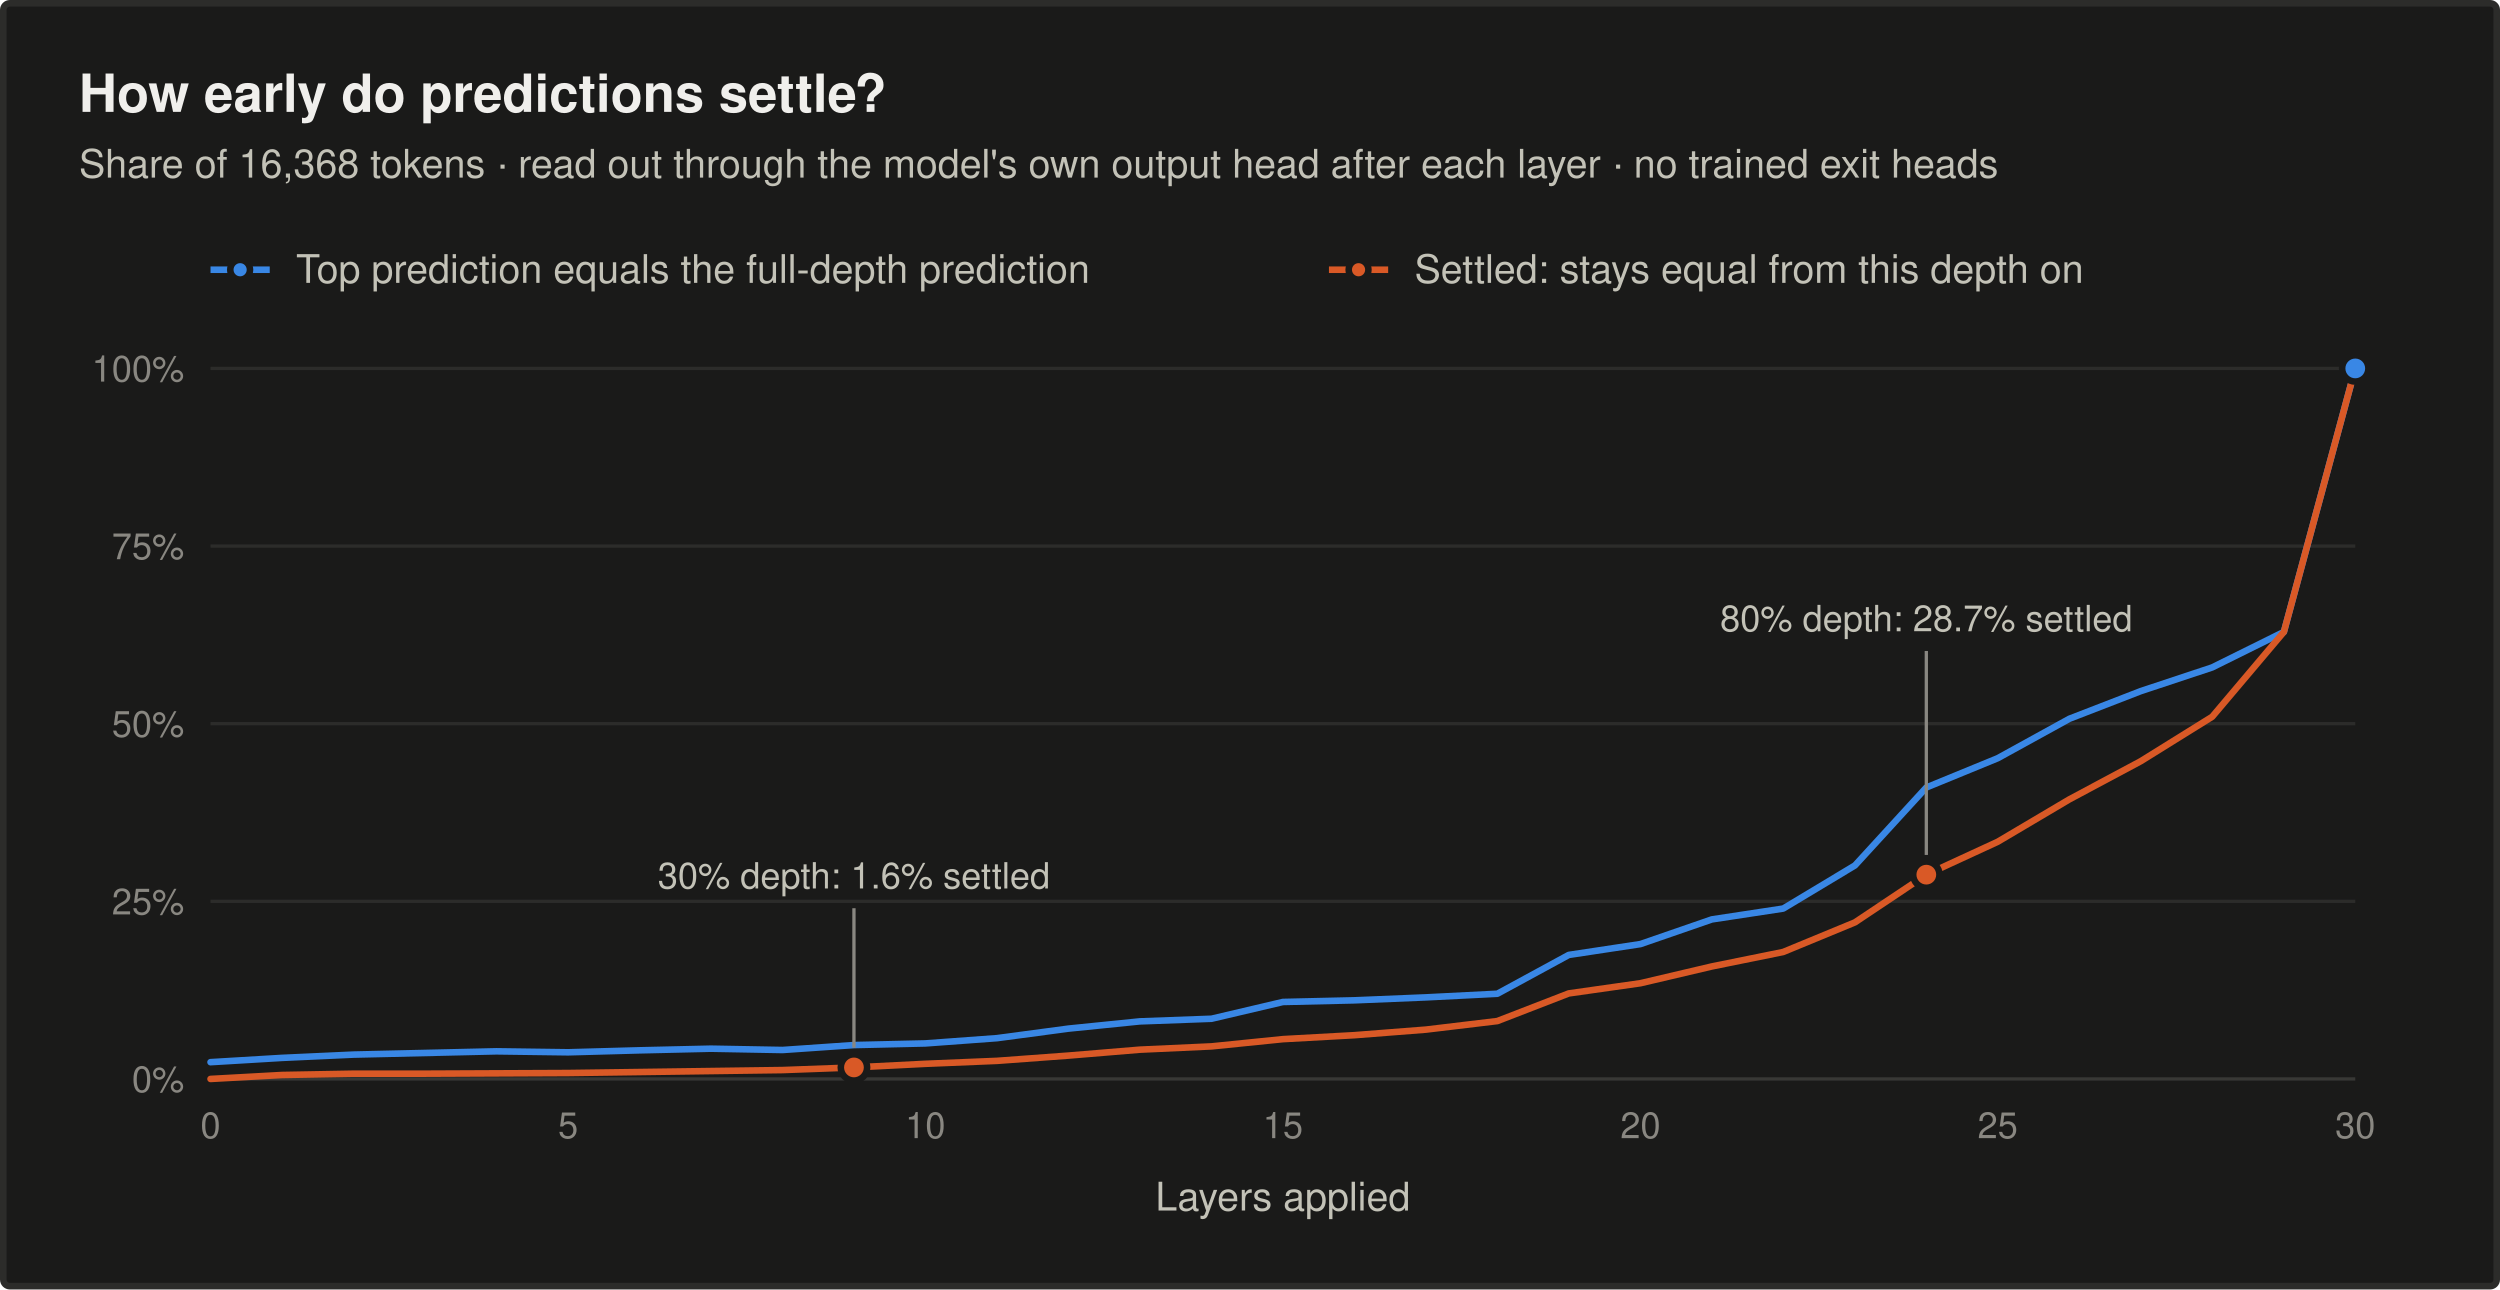
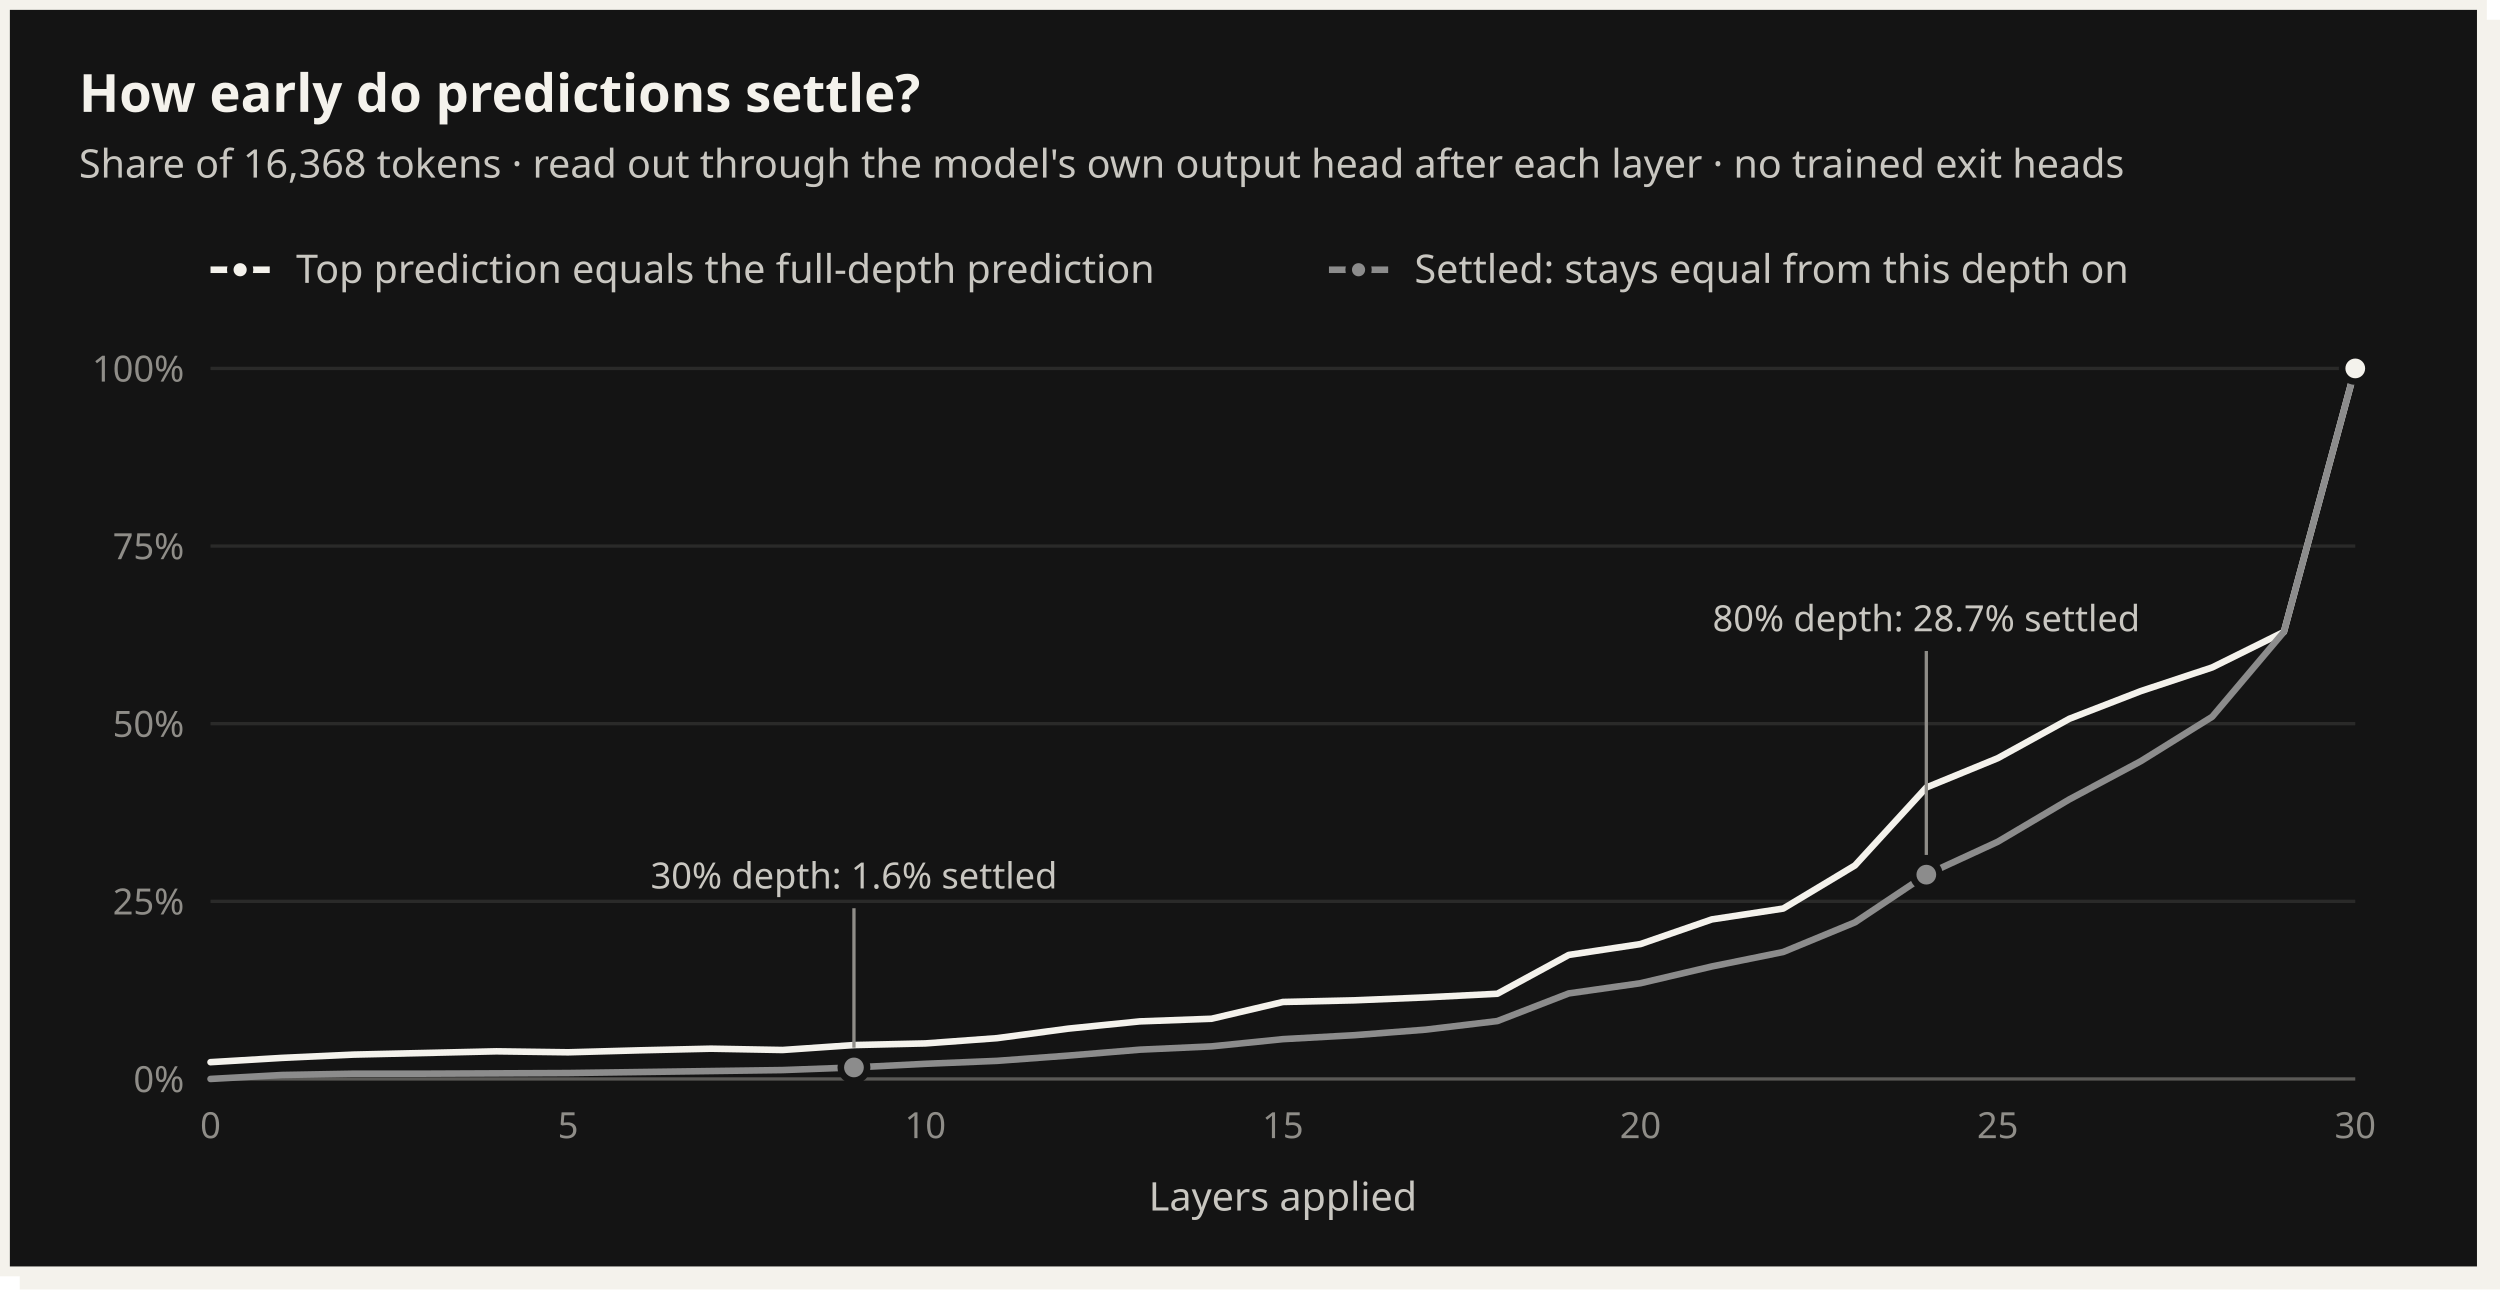
- <svg xmlns="http://www.w3.org/2000/svg" viewBox="0 0 760 392" width="760" height="392" role="img" font-family="system-ui, -apple-system, &quot;Segoe UI&quot;, Helvetica, Arial, sans-serif">
-   <rect x="1" y="1" width="758" height="390" rx="2" stroke-width="2" fill="#1a1a19" stroke="#2c2c2a" />
-   <text x="24.0" y="34.0" font-size="16" font-weight="600" fill="#f0efec" text-anchor="start">How early do predictions settle?</text>
-   <text x="24.0" y="54.0" font-size="12" font-weight="400" fill="#c3c2b7" text-anchor="start">Share of 16,368 tokens · read out through the model's own output head after each layer · no trained exit heads</text>
-   <line x1="64.0" y1="82.0" x2="82.0" y2="82.0" stroke="#3987e5" stroke-width="2" />
-   <circle cx="73.0" cy="82.0" r="3" fill="#3987e5" stroke="#1a1a19" stroke-width="2" />
-   <text x="90.0" y="86.0" font-size="12" font-weight="400" fill="#c3c2b7" text-anchor="start">Top prediction equals the full-depth prediction</text>
-   <line x1="404.0" y1="82.0" x2="422.0" y2="82.0" stroke="#d95926" stroke-width="2" />
-   <circle cx="413.0" cy="82.0" r="3" fill="#d95926" stroke="#1a1a19" stroke-width="2" />
-   <text x="430.0" y="86.0" font-size="12" font-weight="400" fill="#c3c2b7" text-anchor="start">Settled: stays equal from this depth on</text>
-   <line x1="64.0" y1="328.0" x2="716.0" y2="328.0" stroke="#383835" stroke-width="1" />
-   <text x="56.0" y="332.0" font-size="11" font-weight="400" fill="#898781" text-anchor="end">0%</text>
-   <line x1="64.0" y1="274.0" x2="716.0" y2="274.0" stroke="#2c2c2a" stroke-width="1" />
-   <text x="56.0" y="278.0" font-size="11" font-weight="400" fill="#898781" text-anchor="end">25%</text>
-   <line x1="64.0" y1="220.0" x2="716.0" y2="220.0" stroke="#2c2c2a" stroke-width="1" />
-   <text x="56.0" y="224.0" font-size="11" font-weight="400" fill="#898781" text-anchor="end">50%</text>
-   <line x1="64.0" y1="166.0" x2="716.0" y2="166.0" stroke="#2c2c2a" stroke-width="1" />
-   <text x="56.0" y="170.0" font-size="11" font-weight="400" fill="#898781" text-anchor="end">75%</text>
-   <line x1="64.0" y1="112.0" x2="716.0" y2="112.0" stroke="#2c2c2a" stroke-width="1" />
-   <text x="56.0" y="116.0" font-size="11" font-weight="400" fill="#898781" text-anchor="end">100%</text>
-   <text x="64.0" y="346.0" font-size="11" font-weight="400" fill="#898781" text-anchor="middle">0</text>
-   <text x="172.7" y="346.0" font-size="11" font-weight="400" fill="#898781" text-anchor="middle">5</text>
-   <text x="281.3" y="346.0" font-size="11" font-weight="400" fill="#898781" text-anchor="middle">10</text>
-   <text x="390.0" y="346.0" font-size="11" font-weight="400" fill="#898781" text-anchor="middle">15</text>
-   <text x="498.7" y="346.0" font-size="11" font-weight="400" fill="#898781" text-anchor="middle">20</text>
-   <text x="607.3" y="346.0" font-size="11" font-weight="400" fill="#898781" text-anchor="middle">25</text>
-   <text x="716.0" y="346.0" font-size="11" font-weight="400" fill="#898781" text-anchor="middle">30</text>
-   <text x="390.0" y="368.0" font-size="12" font-weight="400" fill="#c3c2b7" text-anchor="middle">Layers applied</text>
-   <polyline points="64.0,322.9 85.7,321.6 107.5,320.6 129.2,320.1 150.9,319.6 172.7,319.9 194.4,319.3 216.1,318.8 237.9,319.2 259.6,317.7 281.3,317.2 303.1,315.6 324.8,312.7 346.5,310.5 368.3,309.7 390.0,304.6 411.7,304.1 433.5,303.2 455.2,302.1 476.9,290.3 498.7,287.0 520.4,279.5 542.1,276.2 563.9,263.1 585.6,239.4 607.3,230.5 629.1,218.5 650.8,210.1 672.5,202.9 694.3,192.1 716.0,112.0" fill="none" stroke="#3987e5" stroke-width="2" stroke-linejoin="round" stroke-linecap="round" />
-   <polyline points="64.0,328.0 85.7,326.8 107.5,326.4 129.2,326.4 150.9,326.3 172.7,326.2 194.4,325.9 216.1,325.6 237.9,325.3 259.6,324.5 281.3,323.4 303.1,322.5 324.8,320.9 346.5,319.1 368.3,318.1 390.0,315.9 411.7,314.7 433.5,313.0 455.2,310.4 476.9,302.0 498.7,298.9 520.4,293.8 542.1,289.4 563.9,280.4 585.6,265.9 607.3,255.9 629.1,243.0 650.8,231.4 672.5,217.9 694.3,192.1 716.0,112.0" fill="none" stroke="#d95926" stroke-width="2" stroke-linejoin="round" stroke-linecap="round" />
-   <line x1="259.6" y1="276.1" x2="259.6" y2="318.5" stroke="#898781" stroke-width="1" />
-   <circle cx="259.6" cy="324.5" r="4" fill="#d95926" stroke="#1a1a19" stroke-width="2" />
-   <text x="259.6" y="270.1" font-size="11" font-weight="400" fill="#c3c2b7" text-anchor="middle">30% depth: 1.6% settled</text>
-   <line x1="585.6" y1="197.9" x2="585.6" y2="259.9" stroke="#898781" stroke-width="1" />
-   <circle cx="585.6" cy="265.9" r="4" fill="#d95926" stroke="#1a1a19" stroke-width="2" />
-   <text x="585.6" y="191.9" font-size="11" font-weight="400" fill="#c3c2b7" text-anchor="middle">80% depth: 28.7% settled</text>
-   <circle cx="716.0" cy="112.0" r="4" fill="#3987e5" stroke="#1a1a19" stroke-width="2" />
+ <svg xmlns="http://www.w3.org/2000/svg" viewBox="0 0 760 392" width="760" height="392" role="img" font-family="&quot;Chakra Petch&quot;, Bahnschrift, &quot;Arial Narrow&quot;, &quot;Segoe UI&quot;, sans-serif">
+   <rect x="6" y="6" width="754" height="386" fill="#f4f2ec" />
+   <rect x="1.5" y="1.5" width="753" height="385" stroke-width="3" fill="#141414" stroke="#f4f2ec" />
+   <text x="24.0" y="34.0" font-size="16" font-weight="700" fill="#f4f2ec" text-anchor="start">How early do predictions settle?</text>
+   <text x="24.0" y="54.0" font-size="12" font-weight="400" fill="#c9c7c1" text-anchor="start">Share of 16,368 tokens · read out through the model's own output head after each layer · no trained exit heads</text>
+   <line x1="64.0" y1="82.0" x2="82.0" y2="82.0" stroke="#f4f2ec" stroke-width="2" />
+   <circle cx="73.0" cy="82.0" r="3" fill="#f4f2ec" stroke="#141414" stroke-width="2" />
+   <text x="90.0" y="86.0" font-size="12" font-weight="400" fill="#c9c7c1" text-anchor="start">Top prediction equals the full-depth prediction</text>
+   <line x1="404.0" y1="82.0" x2="422.0" y2="82.0" stroke="#8c8c8c" stroke-width="2" />
+   <circle cx="413.0" cy="82.0" r="3" fill="#8c8c8c" stroke="#141414" stroke-width="2" />
+   <text x="430.0" y="86.0" font-size="12" font-weight="400" fill="#c9c7c1" text-anchor="start">Settled: stays equal from this depth on</text>
+   <line x1="64.0" y1="328.0" x2="716.0" y2="328.0" stroke="#5a5956" stroke-width="1" />
+   <text x="56.0" y="332.0" font-size="11" font-weight="400" fill="#8f8d88" text-anchor="end">0%</text>
+   <line x1="64.0" y1="274.0" x2="716.0" y2="274.0" stroke="#2a2a29" stroke-width="1" />
+   <text x="56.0" y="278.0" font-size="11" font-weight="400" fill="#8f8d88" text-anchor="end">25%</text>
+   <line x1="64.0" y1="220.0" x2="716.0" y2="220.0" stroke="#2a2a29" stroke-width="1" />
+   <text x="56.0" y="224.0" font-size="11" font-weight="400" fill="#8f8d88" text-anchor="end">50%</text>
+   <line x1="64.0" y1="166.0" x2="716.0" y2="166.0" stroke="#2a2a29" stroke-width="1" />
+   <text x="56.0" y="170.0" font-size="11" font-weight="400" fill="#8f8d88" text-anchor="end">75%</text>
+   <line x1="64.0" y1="112.0" x2="716.0" y2="112.0" stroke="#2a2a29" stroke-width="1" />
+   <text x="56.0" y="116.0" font-size="11" font-weight="400" fill="#8f8d88" text-anchor="end">100%</text>
+   <text x="64.0" y="346.0" font-size="11" font-weight="400" fill="#8f8d88" text-anchor="middle">0</text>
+   <text x="172.7" y="346.0" font-size="11" font-weight="400" fill="#8f8d88" text-anchor="middle">5</text>
+   <text x="281.3" y="346.0" font-size="11" font-weight="400" fill="#8f8d88" text-anchor="middle">10</text>
+   <text x="390.0" y="346.0" font-size="11" font-weight="400" fill="#8f8d88" text-anchor="middle">15</text>
+   <text x="498.7" y="346.0" font-size="11" font-weight="400" fill="#8f8d88" text-anchor="middle">20</text>
+   <text x="607.3" y="346.0" font-size="11" font-weight="400" fill="#8f8d88" text-anchor="middle">25</text>
+   <text x="716.0" y="346.0" font-size="11" font-weight="400" fill="#8f8d88" text-anchor="middle">30</text>
+   <text x="390.0" y="368.0" font-size="12" font-weight="400" fill="#c9c7c1" text-anchor="middle">Layers applied</text>
+   <polyline points="64.0,322.9 85.7,321.6 107.5,320.6 129.2,320.1 150.9,319.6 172.7,319.9 194.4,319.3 216.1,318.8 237.9,319.2 259.6,317.7 281.3,317.2 303.1,315.6 324.8,312.7 346.5,310.5 368.3,309.7 390.0,304.6 411.7,304.1 433.5,303.2 455.2,302.1 476.9,290.3 498.7,287.0 520.4,279.5 542.1,276.2 563.9,263.1 585.6,239.4 607.3,230.5 629.1,218.5 650.8,210.1 672.5,202.9 694.3,192.1 716.0,112.0" fill="none" stroke="#f4f2ec" stroke-width="2" stroke-linejoin="round" stroke-linecap="round" />
+   <polyline points="64.0,328.0 85.7,326.8 107.5,326.4 129.2,326.4 150.9,326.3 172.7,326.2 194.4,325.9 216.1,325.6 237.9,325.3 259.6,324.5 281.3,323.4 303.1,322.5 324.8,320.9 346.5,319.1 368.3,318.1 390.0,315.9 411.7,314.7 433.5,313.0 455.2,310.4 476.9,302.0 498.7,298.9 520.4,293.8 542.1,289.4 563.9,280.4 585.6,265.9 607.3,255.9 629.1,243.0 650.8,231.4 672.5,217.9 694.3,192.1 716.0,112.0" fill="none" stroke="#8c8c8c" stroke-width="2" stroke-linejoin="round" stroke-linecap="round" />
+   <line x1="259.6" y1="276.1" x2="259.6" y2="318.5" stroke="#8f8d88" stroke-width="1" />
+   <circle cx="259.6" cy="324.5" r="4" fill="#8c8c8c" stroke="#141414" stroke-width="2" />
+   <text x="259.6" y="270.1" font-size="11" font-weight="400" fill="#c9c7c1" text-anchor="middle">30% depth: 1.6% settled</text>
+   <line x1="585.6" y1="197.9" x2="585.6" y2="259.9" stroke="#8f8d88" stroke-width="1" />
+   <circle cx="585.6" cy="265.9" r="4" fill="#8c8c8c" stroke="#141414" stroke-width="2" />
+   <text x="585.6" y="191.9" font-size="11" font-weight="400" fill="#c9c7c1" text-anchor="middle">80% depth: 28.7% settled</text>
+   <circle cx="716.0" cy="112.0" r="4" fill="#f4f2ec" stroke="#141414" stroke-width="2" />
</svg>
